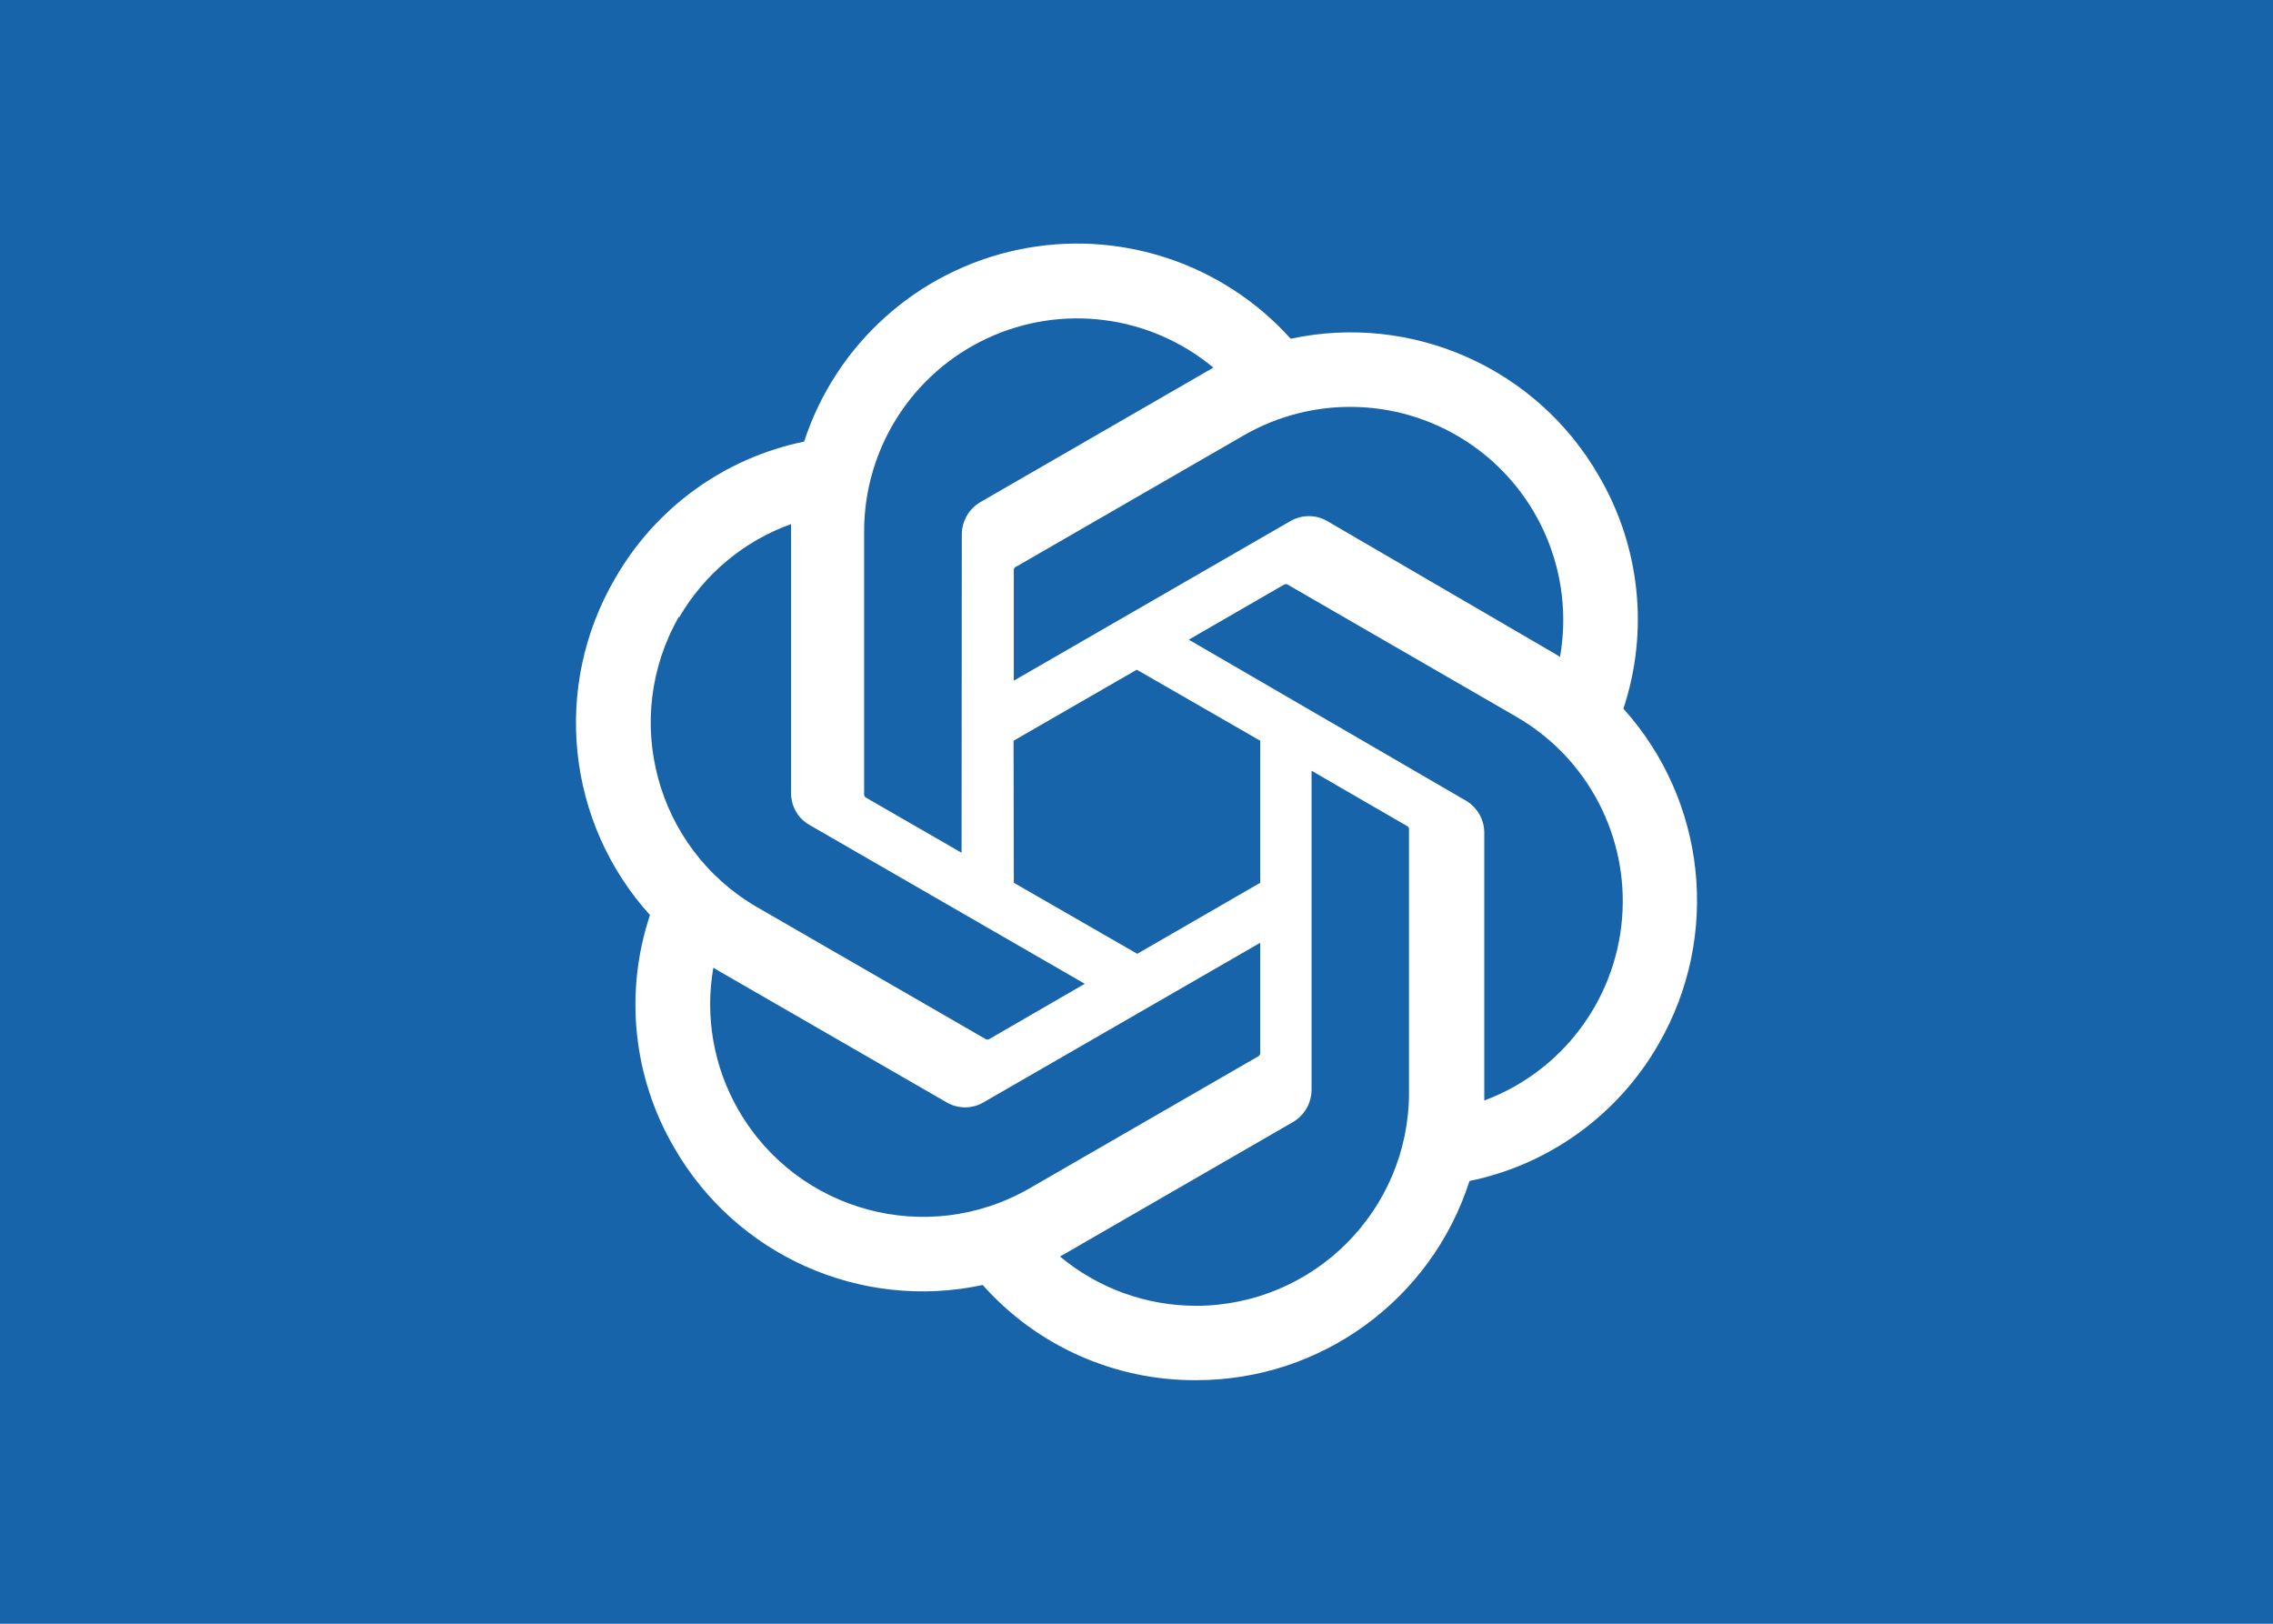
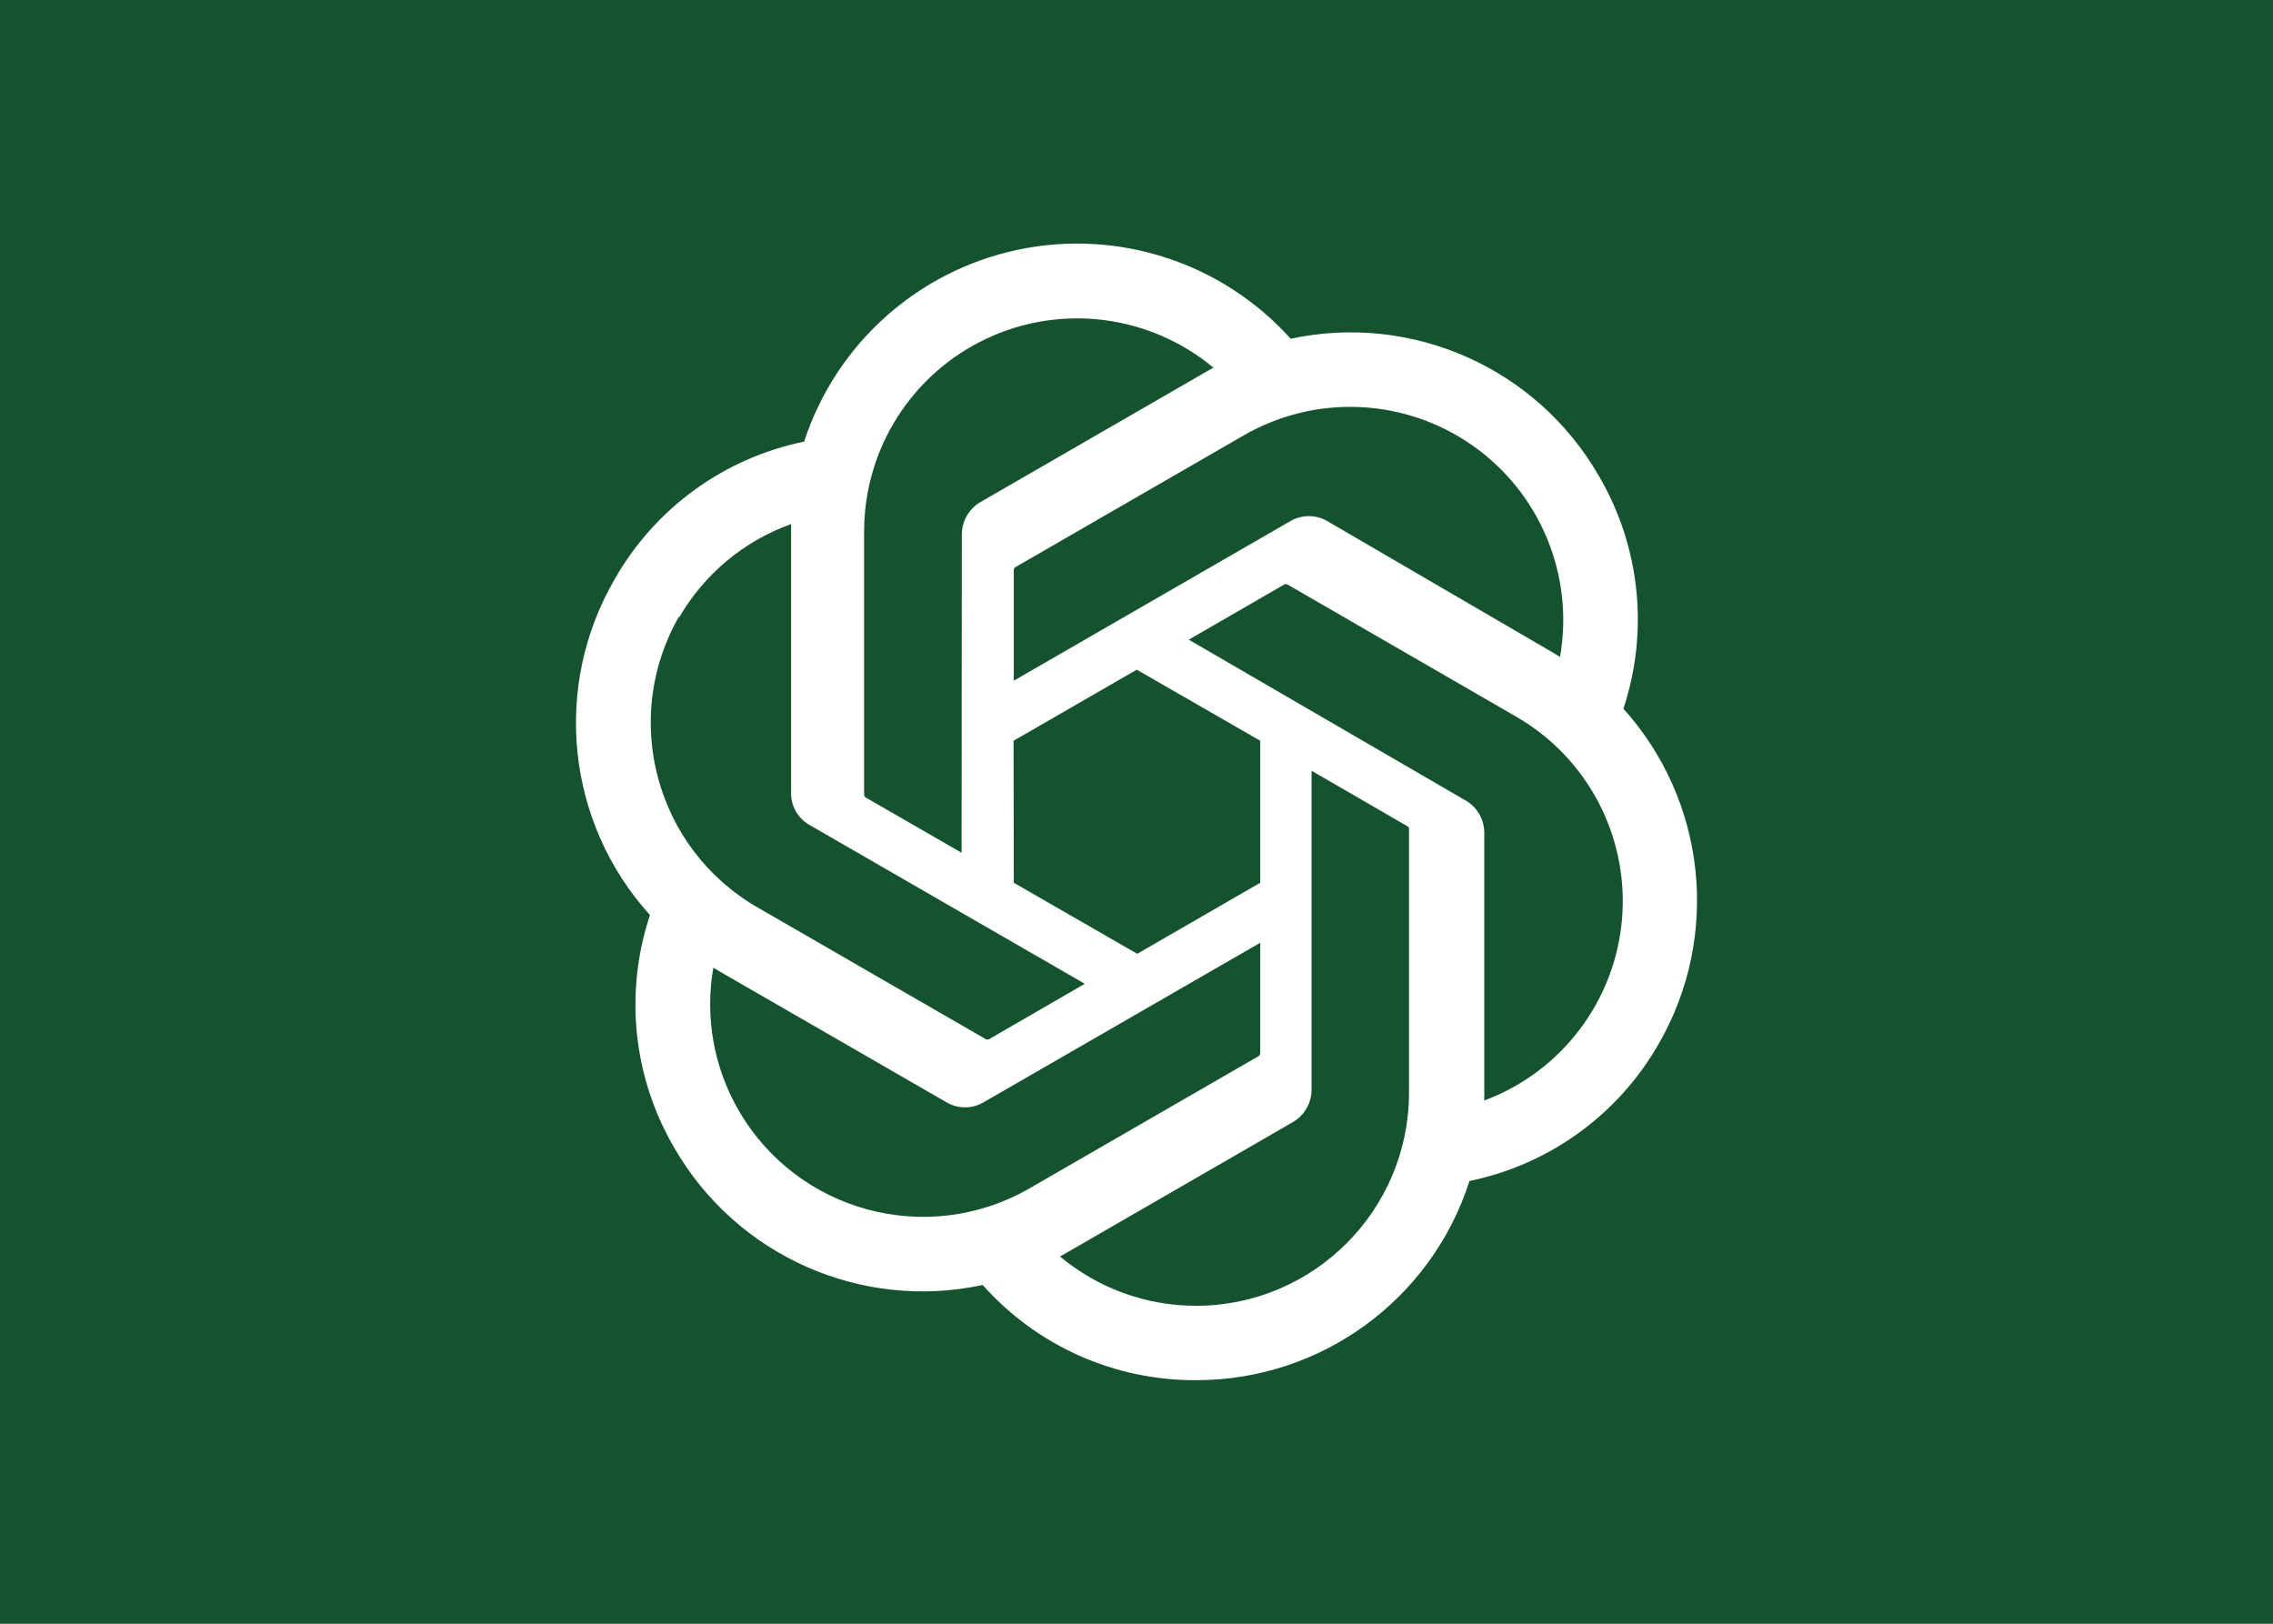
<svg xmlns="http://www.w3.org/2000/svg" width="28" height="20" viewBox="0 0 28 20" role="img" aria-label="OpenAI 로고">
-   <rect width="28" height="20" fill="#1864ab" />
+   <rect width="28" height="20" fill="#14532d" />
  <g transform="translate(7 3) scale(.583333)" fill="#fff">
    <path d="M22.282 9.821a5.985 5.985 0 0 0-.516-4.911 6.046 6.046 0 0 0-6.51-2.9A6.065 6.065 0 0 0 4.981 4.182a5.985 5.985 0 0 0-3.998 2.9 6.046 6.046 0 0 0 .743 7.097 5.98 5.98 0 0 0 .511 4.911 6.051 6.051 0 0 0 6.515 2.9A5.985 5.985 0 0 0 13.26 24a6.056 6.056 0 0 0 5.772-4.206 5.989 5.989 0 0 0 3.998-2.9 6.056 6.056 0 0 0-.748-7.073zm-9.022 12.608a4.476 4.476 0 0 1-2.876-1.041l.142-.08 4.778-2.758a.795.795 0 0 0 .393-.681v-6.737l2.02 1.169a.071.071 0 0 1 .038.052v5.583a4.504 4.504 0 0 1-4.495 4.494zm-9.661-4.125a4.471 4.471 0 0 1-.535-3.014l.142.085 4.783 2.758a.771.771 0 0 0 .781 0l5.843-3.369v2.332a.08.08 0 0 1-.033.061L9.74 19.95a4.499 4.499 0 0 1-6.141-1.646zM2.341 7.896a4.485 4.485 0 0 1 2.365-1.973V11.6a.766.766 0 0 0 .388.676l5.814 3.354-2.02 1.169a.076.076 0 0 1-.071 0l-4.83-2.787A4.504 4.504 0 0 1 2.341 7.872zm16.596 3.856L13.104 8.364 15.119 7.2a.076.076 0 0 1 .071 0l4.83 2.791a4.494 4.494 0 0 1-.676 8.104v-5.677a.79.79 0 0 0-.407-.667zm2.011-3.023l-.142-.085-4.774-2.782a.776.776 0 0 0-.785 0L9.409 9.23V6.897a.066.066 0 0 1 .028-.061l4.83-2.787a4.499 4.499 0 0 1 6.68 4.66zM8.306 12.863l-2.02-1.164a.08.08 0 0 1-.038-.057V6.074a4.499 4.499 0 0 1 7.376-3.454l-.142.081L8.704 5.459a.795.795 0 0 0-.393.681zm1.098-2.365l2.602-1.5 2.607 1.5v2.999l-2.597 1.5-2.607-1.5Z" />
  </g>
</svg>
